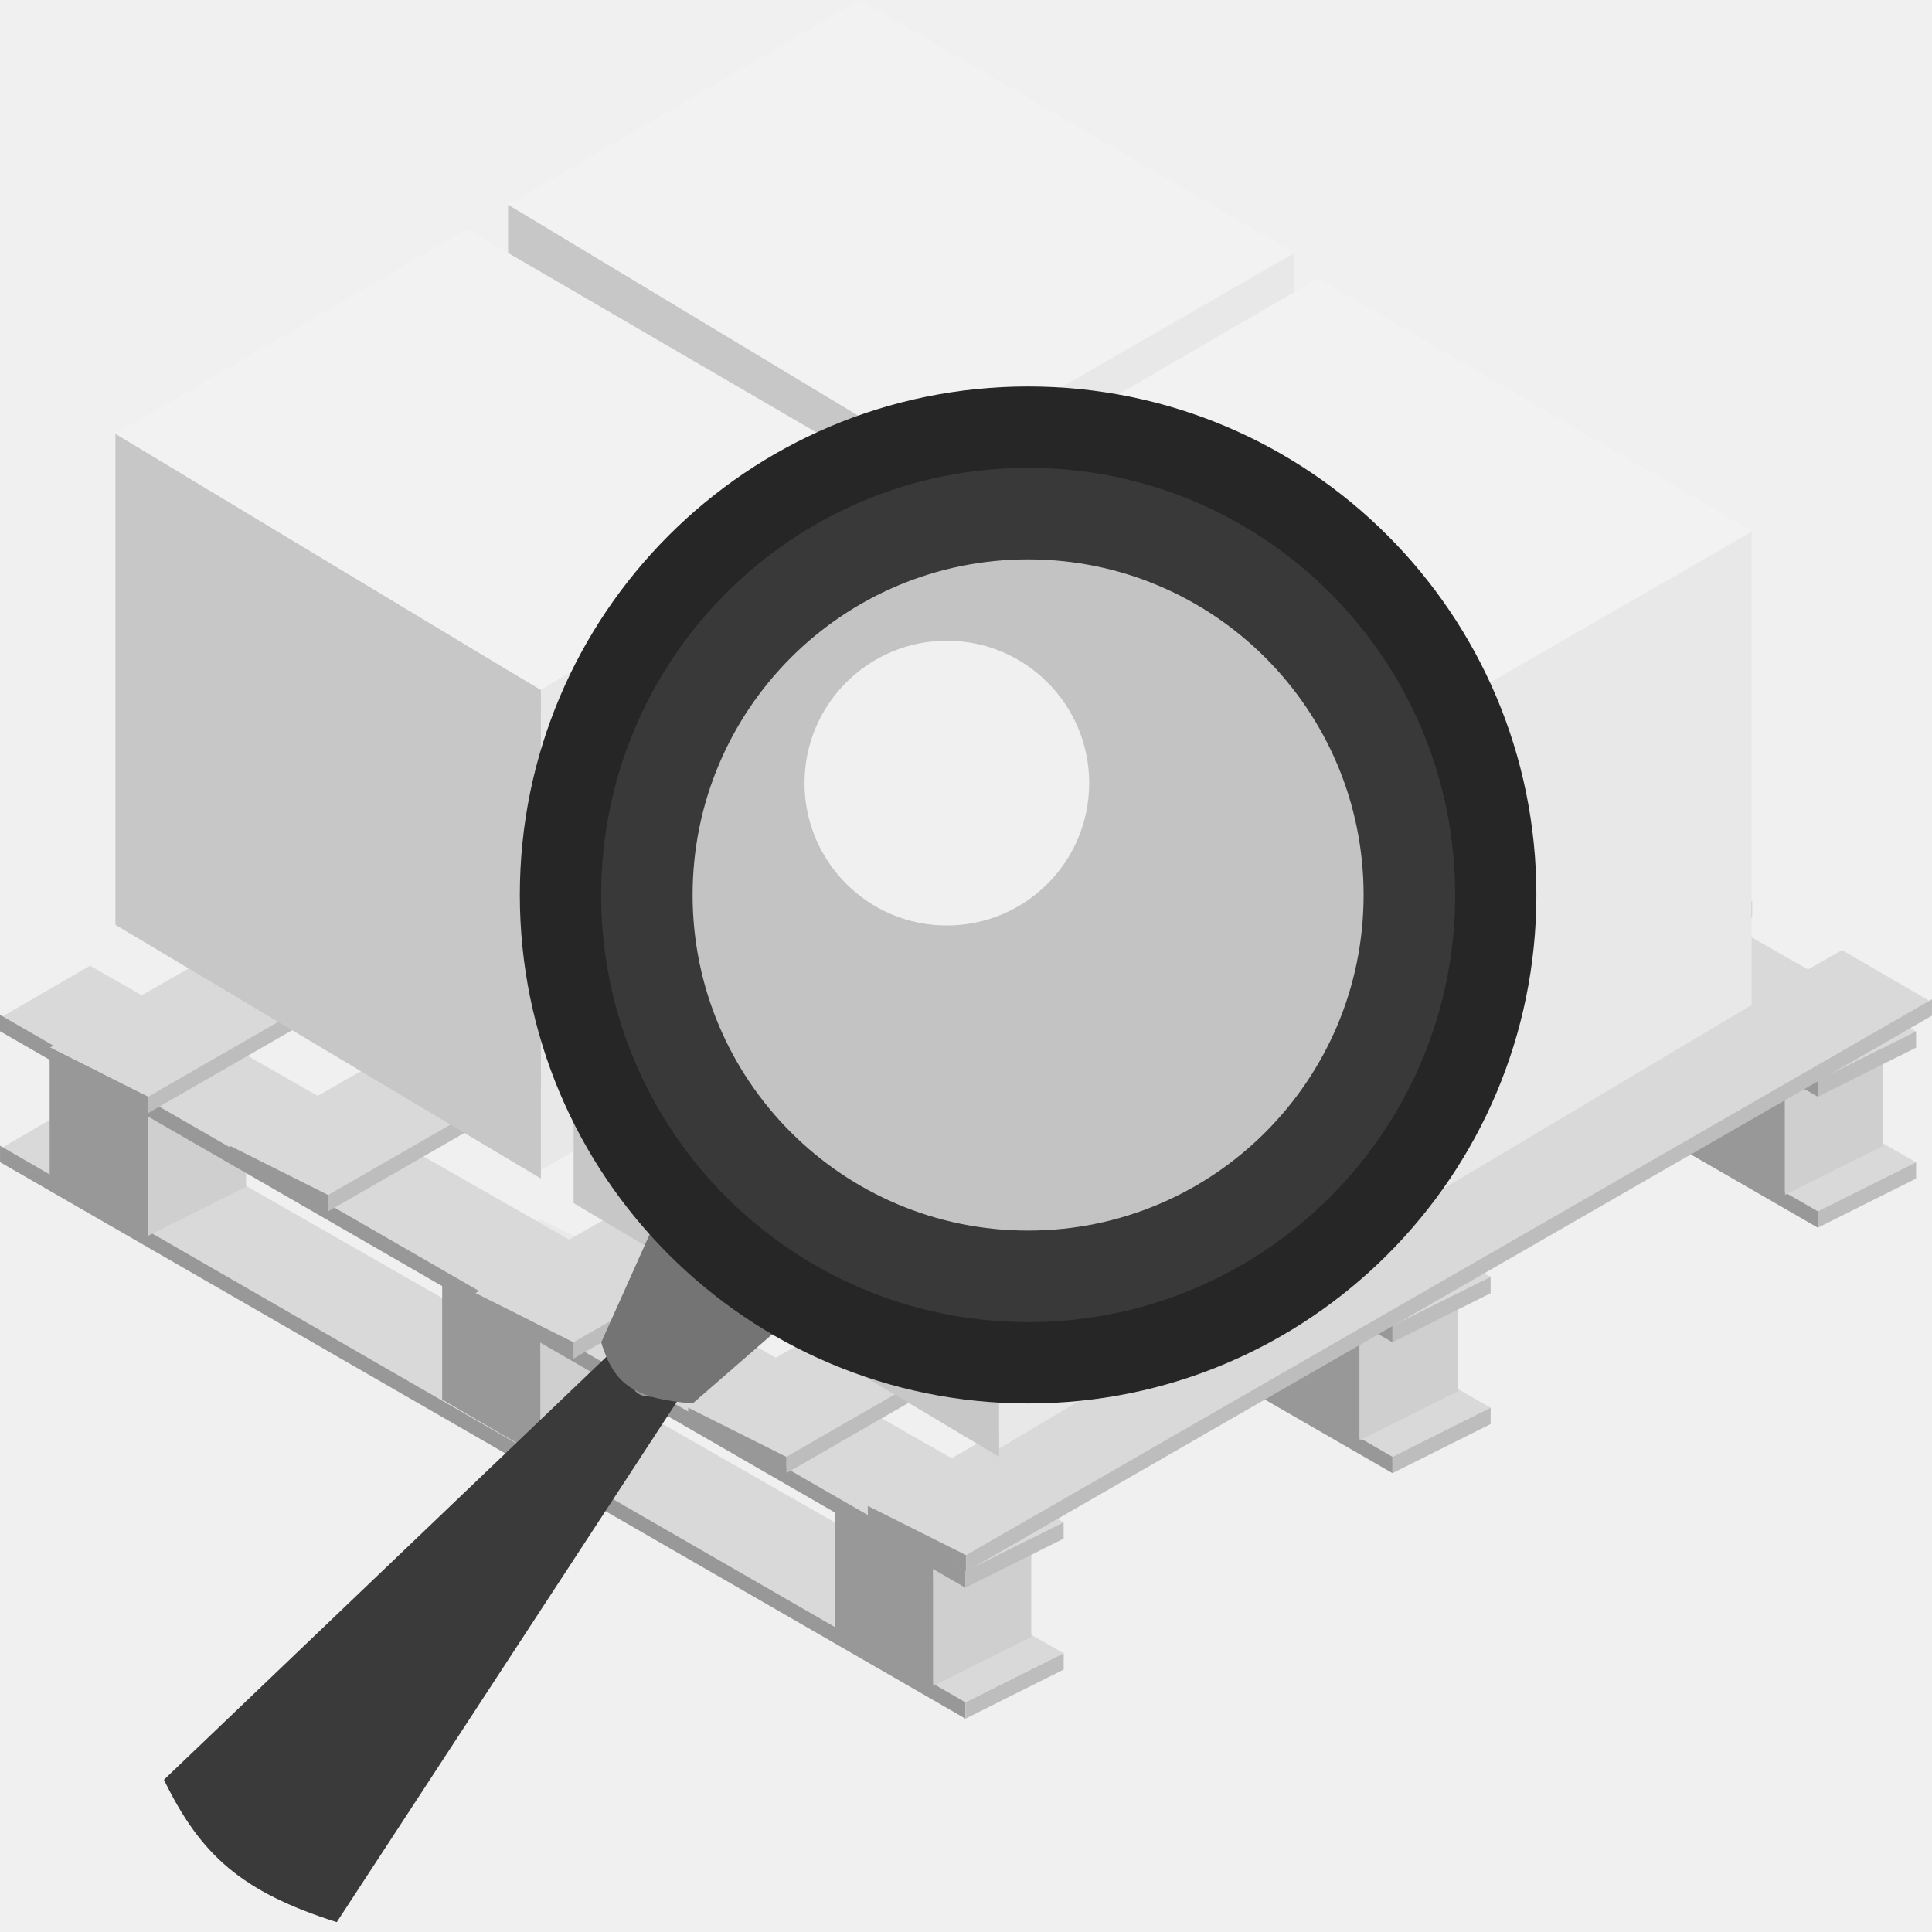
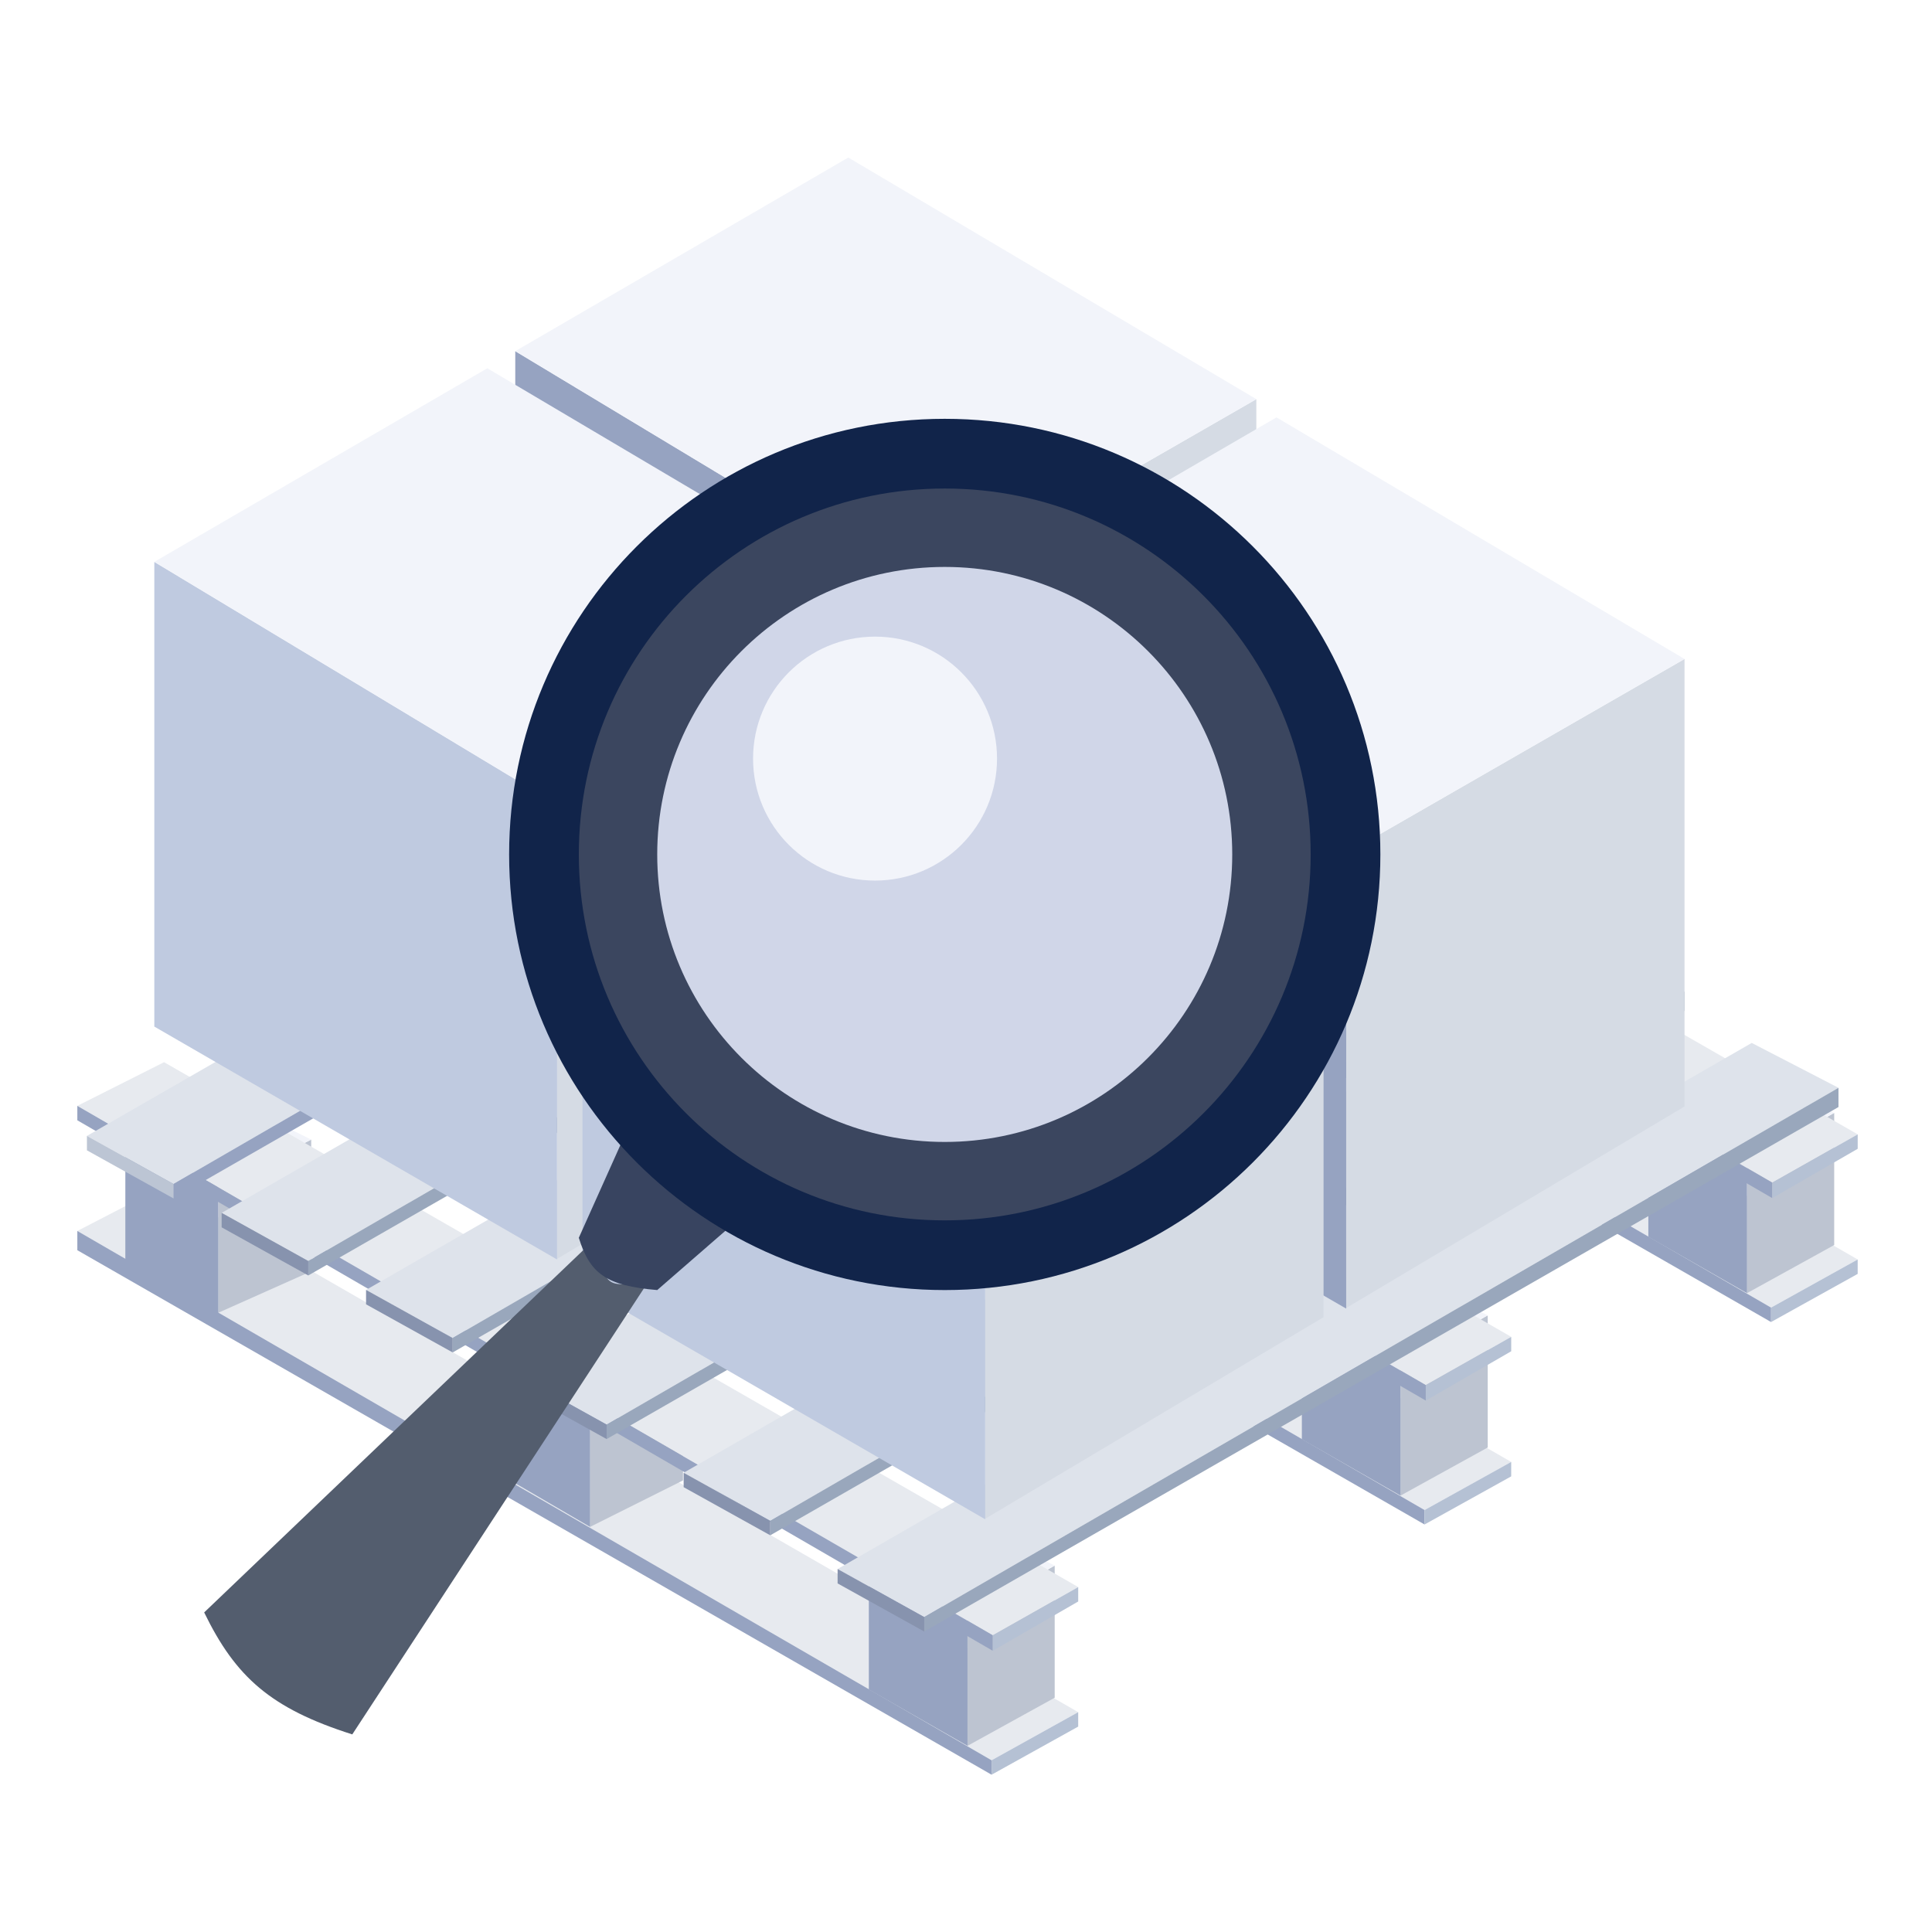
- <svg xmlns="http://www.w3.org/2000/svg" width="122" height="122" viewBox="0 0 122 122" fill="none">
-   <path d="M26.969 57.04L87.927 91.993L94.126 88.892L32.651 53.749L26.969 57.04Z" fill="#D9D9D9" />
-   <path d="M26.969 57.882V56.849L87.932 91.992V93.025L26.969 57.882Z" fill="#989898" />
-   <path d="M94.129 89.925V88.892L87.93 91.992V93.026L94.129 89.925Z" fill="#BDBDBD" />
-   <path d="M92.049 87.859L85.85 90.959V82.174L92.049 79.073V87.859Z" fill="#CFCFCF" />
-   <path d="M85.846 90.958V82.173L79.647 79.072V87.341L85.846 90.958Z" fill="#989898" />
-   <path d="M92.046 79.073L85.846 82.174L79.647 79.073L85.846 75.972L92.046 79.073Z" fill="#E9E9E9" />
-   <path d="M67.254 73.389L61.055 76.49V67.704L67.254 64.603V73.389Z" fill="#CFCFCF" />
-   <path d="M61.051 76.489V67.703L54.852 64.603V72.871L61.051 76.489Z" fill="#989898" />
-   <path d="M67.251 64.602L61.051 67.703L54.852 64.602L61.051 61.501L67.251 64.602Z" fill="#E9E9E9" />
-   <path d="M42.475 59.434L36.275 62.535V53.749L42.475 50.648V59.434Z" fill="#CFCFCF" />
-   <path d="M36.272 62.535V53.749L30.072 50.648V58.917L36.272 62.535Z" fill="#989898" />
-   <path d="M42.472 50.647L36.272 53.748L30.072 50.647L36.272 47.546L42.472 50.647Z" fill="#E9E9E9" />
-   <path d="M26.969 48.775L87.927 83.728L94.126 80.627L32.651 45.484L26.969 48.775Z" fill="#D9D9D9" />
-   <path d="M26.969 49.619V48.585L87.932 83.728V84.762L26.969 49.619Z" fill="#989898" />
-   <path d="M94.129 81.661V80.627L87.93 83.728V84.761L94.129 81.661Z" fill="#BDBDBD" />
-   <path d="M53.83 41.538L114.789 76.491L120.988 73.39L59.513 38.247L53.83 41.538Z" fill="#D9D9D9" />
-   <path d="M53.83 42.382V41.349L114.793 76.492V77.525L53.83 42.382Z" fill="#989898" />
-   <path d="M120.995 74.423V73.39L114.795 76.49V77.524L120.995 74.423Z" fill="#BDBDBD" />
-   <path d="M118.909 72.357L112.709 75.458V66.672L118.909 63.571V72.357Z" fill="#CFCFCF" />
-   <path d="M112.706 75.458V66.672L106.506 63.571V71.84L112.706 75.458Z" fill="#989898" />
-   <path d="M118.905 63.57L112.706 66.671L106.506 63.57L112.706 60.469L118.905 63.57Z" fill="#E9E9E9" />
-   <path d="M94.122 57.885L87.922 60.986V52.2L94.122 49.1V57.885Z" fill="#CFCFCF" />
-   <path d="M87.916 60.986V52.2L81.717 49.099V57.368L87.916 60.986Z" fill="#989898" />
-   <path d="M94.116 49.099L87.916 52.2L81.717 49.099L87.916 45.998L94.116 49.099Z" fill="#E9E9E9" />
-   <path d="M69.335 43.933L63.135 47.034V38.248L69.335 35.148V43.933Z" fill="#CFCFCF" />
-   <path d="M63.131 47.033V38.248L56.932 35.147V43.416L63.131 47.033Z" fill="#989898" />
-   <path d="M69.331 35.146L63.131 38.247L56.932 35.146L63.131 32.045L69.331 35.146Z" fill="#E9E9E9" />
-   <path d="M53.83 33.27L114.789 68.222L120.988 65.121L59.513 29.979L53.83 33.27Z" fill="#D9D9D9" />
-   <path d="M53.83 34.113V33.079L114.793 68.222V69.256L53.83 34.113Z" fill="#989898" />
-   <path d="M120.995 66.155V65.121L114.795 68.222V69.255L120.995 66.155Z" fill="#BDBDBD" />
-   <path d="M0.002 72.543L60.961 107.495L67.16 104.394L5.685 69.251L0.002 72.543Z" fill="#D9D9D9" />
-   <path d="M0.002 73.385V72.352L60.965 107.495V108.528L0.002 73.385Z" fill="#989898" />
-   <path d="M67.168 105.428V104.394L60.969 107.495V108.528L67.168 105.428Z" fill="#BDBDBD" />
-   <path d="M65.124 103.362L58.924 106.463V97.677L65.124 94.576V103.362Z" fill="#CFCFCF" />
-   <path d="M58.92 106.462V97.677L52.721 94.576V102.845L58.92 106.462Z" fill="#989898" />
-   <path d="M65.12 94.575L58.92 97.676L52.721 94.575L58.92 91.474L65.12 94.575Z" fill="#E9E9E9" />
-   <path d="M40.325 88.893L34.125 91.994V83.208L40.325 80.107V88.893Z" fill="#CFCFCF" />
-   <path d="M34.122 91.993V83.207L27.922 80.106V88.375L34.122 91.993Z" fill="#989898" />
-   <path d="M40.321 80.106L34.122 83.207L27.922 80.106L34.122 77.005L40.321 80.106Z" fill="#E9E9E9" />
-   <path d="M15.538 74.939L9.338 78.04V69.254L15.538 66.153V74.939Z" fill="#CFCFCF" />
-   <path d="M9.334 78.039V69.254L3.135 66.153V74.422L9.334 78.039Z" fill="#989898" />
-   <path d="M15.534 66.152L9.334 69.253L3.135 66.152L9.334 63.051L15.534 66.152Z" fill="#E9E9E9" />
-   <path d="M0 64.274L60.959 99.226L67.158 96.126L5.683 60.982L0 64.274Z" fill="#D9D9D9" />
-   <path d="M0 65.117V64.083L60.963 99.226V100.26L0 65.117Z" fill="#989898" />
-   <path d="M67.165 97.158V96.124L60.965 99.225V100.259L67.165 97.158Z" fill="#BDBDBD" />
-   <path d="M121.996 63.292L61.011 98.199L54.814 95.093L116.315 59.996L121.996 63.292Z" fill="#D9D9D9" />
-   <path d="M121.997 64.136L121.998 63.102L61.008 98.2L61.008 99.234L121.997 64.136Z" fill="#BDBDBD" />
-   <path d="M54.8 96.127L54.8 95.094L60.998 98.199L60.997 99.233L54.8 96.127Z" fill="#989898" />
-   <path d="M110.64 57.09L49.655 91.997L43.459 88.892L104.96 53.795L110.64 57.09Z" fill="#D9D9D9" />
-   <path d="M110.638 57.934L110.639 56.9L49.649 91.997L49.648 93.031L110.638 57.934Z" fill="#BDBDBD" />
-   <path d="M43.456 89.924L43.457 88.891L49.654 91.996L49.653 93.03L43.456 89.924Z" fill="#989898" />
-   <path d="M97.199 49.855L36.214 84.762L30.017 81.656L91.519 46.559L97.199 49.855Z" fill="#D9D9D9" />
-   <path d="M97.197 50.699L97.197 49.665L36.208 84.762L36.207 85.796L97.197 50.699Z" fill="#BDBDBD" />
-   <path d="M30.014 82.689L30.015 81.656L36.212 84.761L36.212 85.795L30.014 82.689Z" fill="#989898" />
-   <path d="M81.71 40.553L20.726 75.46L14.529 72.355L76.03 37.258L81.71 40.553Z" fill="#D9D9D9" />
-   <path d="M81.708 41.397L81.709 40.363L20.719 75.461L20.719 76.494L81.708 41.397Z" fill="#BDBDBD" />
-   <path d="M14.52 73.388L14.521 72.355L20.718 75.46L20.718 76.494L14.52 73.388Z" fill="#989898" />
-   <path d="M70.341 34.349L9.357 69.256L3.16 66.15L64.661 31.053L70.341 34.349Z" fill="#D9D9D9" />
-   <path d="M70.339 35.192L70.34 34.159L9.35 69.256L9.349 70.29L70.339 35.192Z" fill="#BDBDBD" />
-   <path d="M3.161 67.183L3.162 66.15L9.359 69.255L9.358 70.289L3.161 67.183Z" fill="#989898" />
-   <path d="M81.682 45.886L58.949 59.433V29.104L81.682 16.02V45.886Z" fill="#E8E8E8" />
-   <path d="M58.95 59.95V29.104L32.084 12.92V43.928L58.95 59.95Z" fill="#C7C7C7" />
-   <path d="M81.681 15.939L58.949 29.104L32.084 12.92L54.299 0L81.681 15.939Z" fill="#F2F2F2" />
-   <path d="M56.883 60.357L34.15 73.903V43.574L56.883 30.49V60.357Z" fill="#E8E8E8" />
-   <path d="M34.155 74.42V43.574L7.289 27.39V58.399L34.155 74.42Z" fill="#C7C7C7" />
-   <path d="M56.886 30.41L34.154 43.575L7.289 27.39L29.505 14.47L56.886 30.41Z" fill="#F2F2F2" />
-   <path d="M110.612 63.459L87.879 77.005V46.676L110.612 33.592V63.459Z" fill="#E8E8E8" />
-   <path d="M87.879 77.521V46.676L61.014 30.492V61.5L87.879 77.521Z" fill="#C7C7C7" />
-   <path d="M110.611 33.511L87.879 46.676L61.014 30.492L83.229 17.572L110.611 33.511Z" fill="#F2F2F2" />
-   <path d="M85.819 77.93L63.086 91.476V61.147L85.819 48.063V77.93Z" fill="#E8E8E8" />
-   <path d="M63.088 91.993V61.148L36.223 44.963V75.972L63.088 91.993Z" fill="#C7C7C7" />
-   <path d="M85.82 47.982L63.088 61.147L36.223 44.963L58.438 32.043L85.82 47.982Z" fill="#F2F2F2" />
-   <path d="M21.265 121.377C15.274 119.47 12.677 117.166 10.352 112.386L39.241 84.772C39.903 88.535 39.936 88.413 43.093 87.983L21.265 121.377Z" fill="#3A3A3A" />
-   <path d="M37.963 84.772L42.136 75.46L51.123 82.203L43.741 88.625C39.959 88.309 38.777 87.397 37.963 84.772Z" fill="#747474" />
-   <ellipse cx="64.922" cy="56.515" rx="32.096" ry="32.109" fill="#262626" />
-   <ellipse cx="64.926" cy="56.516" rx="26.963" ry="26.972" fill="#393939" />
-   <ellipse cx="64.922" cy="56.515" rx="21.186" ry="21.193" fill="#C3C3C3" />
-   <ellipse cx="59.791" cy="49.451" rx="8.988" ry="8.991" fill="#F0F0F0" />
+ <svg xmlns="http://www.w3.org/2000/svg" width="140" height="140" viewBox="0 0 140 140" fill="none">
+   <rect width="140" height="140" fill="white" />
+   <path d="M5.604 89.201L71.854 127.556L78.13 124.069L11.89 85.949L5.604 89.201Z" fill="#E7EAEF" />
+   <path d="M5.604 90.595V89.2L71.854 127.556V128.602L5.604 90.595Z" fill="#96A3C1" />
+   <path d="M78.13 125.115V124.069L71.853 127.556V128.602L78.13 125.115Z" fill="#B5C1D4" />
+   <path d="M76.427 123.024L70.107 126.511V117.096L76.427 113.45V123.024Z" fill="#BDC4D1" />
+   <path d="M70.109 126.51V117.793L62.959 113.958V122.429L70.109 126.51Z" fill="#96A3C1" />
+   <path d="M76.428 113.449L69.694 116.817L62.959 113.449L69.694 110.082L76.428 113.449Z" fill="#F2F4FA" />
+   <path d="M49.492 107.276L42.758 110.643V101.103L49.492 97.735V107.276Z" fill="#BDC4D1" />
+   <path d="M42.758 110.643V101.103L36.023 97.735V106.715L42.758 110.643Z" fill="#96A3C1" />
+   <path d="M49.493 97.735L42.758 101.102L36.023 97.735L42.758 94.368L49.493 97.735Z" fill="#F2F4FA" />
+   <path d="M22.551 92.123L15.816 95.129V85.95L22.551 82.582V92.123Z" fill="#BDC4D1" />
+   <path d="M15.817 95.491V85.95L9.082 82.582V91.562L15.817 95.491Z" fill="#96A3C1" />
+   <path d="M22.551 82.582L15.817 85.95L9.082 82.582L15.817 79.215L22.551 82.582Z" fill="#F2F4FA" />
+   <path d="M5.604 80.135L71.94 118.501L78.13 115.004L11.89 76.97L5.604 80.135Z" fill="#E7EAEF" />
+   <path d="M5.604 81.181V80.135L71.94 118.5V119.623L5.604 81.181Z" fill="#96A3C1" />
+   <path d="M78.131 116.05V115.004L71.941 118.501V119.623L78.131 116.05Z" fill="#B5C1D4" />
+   <path d="M36.98 71.069L103.231 109.424L109.507 105.937L43.267 67.817L36.98 71.069Z" fill="#E7EAEF" />
+   <path d="M36.98 72.463V71.068L103.231 109.424V110.47L36.98 72.463Z" fill="#96A3C1" />
+   <path d="M109.507 106.983V105.937L103.23 109.423V110.469L109.507 106.983Z" fill="#B5C1D4" />
+   <path d="M107.806 104.891L101.486 108.378V98.963L107.806 95.317V104.891Z" fill="#BDC4D1" />
+   <path d="M101.488 108.378V99.661L94.338 95.825V104.296L101.488 108.378Z" fill="#96A3C1" />
+   <path d="M107.807 95.317L101.073 98.684L94.338 95.317L101.073 91.95L107.807 95.317Z" fill="#F2F4FA" />
+   <path d="M80.869 89.144L74.135 92.511V82.97L80.869 79.603V89.144Z" fill="#BDC4D1" />
+   <path d="M74.135 92.511V82.97L67.4 79.603V88.583L74.135 92.511Z" fill="#96A3C1" />
+   <path d="M80.87 79.603L74.135 82.97L67.4 79.603L74.135 76.235L80.87 79.603Z" fill="#F2F4FA" />
+   <path d="M53.932 73.99L47.197 76.996V67.817L53.932 64.45V73.99Z" fill="#BDC4D1" />
+   <path d="M47.197 77.358V67.817L40.463 64.45V73.429L47.197 77.358Z" fill="#96A3C1" />
+   <path d="M53.932 64.45L47.197 67.817L40.463 64.45L47.197 61.083L53.932 64.45Z" fill="#F2F4FA" />
+   <path d="M36.98 62.003L103.317 100.369L109.507 96.872L43.267 58.838L36.98 62.003Z" fill="#E7EAEF" />
+   <path d="M36.98 63.05V62.003L103.317 100.369V101.491L36.98 63.05Z" fill="#96A3C1" />
+   <path d="M109.508 97.918V96.872L103.318 100.369V101.491L109.508 97.918Z" fill="#B5C1D4" />
+   <path d="M62.088 56.398L128.338 94.753L134.615 91.266L68.374 53.147L62.088 56.398Z" fill="#E7EAEF" />
+   <path d="M62.088 57.792V56.398L128.338 94.753V95.799L62.088 57.792Z" fill="#96A3C1" />
+   <path d="M134.614 92.312V91.266L128.338 94.753V95.799L134.614 92.312Z" fill="#B5C1D4" />
+   <path d="M132.913 90.22L126.594 93.707V84.292L132.913 80.646V90.22Z" fill="#BDC4D1" />
+   <path d="M126.595 93.707V84.99L119.445 81.154V89.626L126.595 93.707Z" fill="#96A3C1" />
+   <path d="M132.915 80.646L126.18 84.013L119.445 80.646L126.18 77.278L132.915 80.646Z" fill="#F2F4FA" />
+   <path d="M105.975 74.472L99.24 77.84V68.299L105.975 64.932V74.472Z" fill="#BDC4D1" />
+   <path d="M99.24 77.84V68.299L92.506 64.932V73.911L99.24 77.84Z" fill="#96A3C1" />
+   <path d="M105.975 64.932L99.24 68.299L92.506 64.932L99.24 61.565L105.975 64.932Z" fill="#F2F4FA" />
+   <path d="M79.035 59.32L72.301 62.325V53.146L79.035 49.779V59.32Z" fill="#BDC4D1" />
+   <path d="M72.301 62.687V53.146L65.566 49.779V58.758L72.301 62.687Z" fill="#96A3C1" />
+   <path d="M79.036 49.779L72.301 53.146L65.566 49.779L72.301 46.411L79.036 49.779Z" fill="#F2F4FA" />
+   <path d="M62.088 47.331L128.425 85.696L134.615 82.2L68.374 44.166L62.088 47.331Z" fill="#E7EAEF" />
+   <path d="M62.088 48.377V47.331L128.425 85.697V86.819L62.088 48.377Z" fill="#96A3C1" />
+   <path d="M134.616 83.246V82.2L128.426 85.697V86.819L134.616 83.246Z" fill="#B5C1D4" />
+   <path d="M133.223 78.826L66.972 117.182L60.696 113.695L126.937 75.575L133.223 78.826Z" fill="#DEE3EB" />
+   <path d="M133.223 80.22V78.826L66.972 117.181V118.227L133.223 80.22Z" fill="#99A7BC" />
+   <path d="M60.696 114.74V113.694L66.973 117.181V118.227L60.696 114.74Z" fill="#8793AE" />
+   <path d="M122.066 71.853L55.816 110.208L49.54 106.722L115.78 68.602L122.066 71.853Z" fill="#DEE3EB" />
+   <path d="M122.066 73.247V71.853L55.816 110.208V111.254L122.066 73.247Z" fill="#99A7BC" />
+   <path d="M49.54 107.767V106.721L55.816 110.208V111.254L49.54 107.767Z" fill="#8793AE" />
+   <path d="M110.209 64.879L43.959 103.234L37.682 99.747L103.923 61.627L110.209 64.879Z" fill="#DEE3EB" />
+   <path d="M110.209 66.273V64.878L43.959 103.234V104.28L110.209 66.273Z" fill="#99A7BC" />
+   <path d="M37.683 100.793V99.747L43.959 103.233V104.28L37.683 100.793Z" fill="#8793AE" />
+   <path d="M99.053 58.602L32.803 96.957L26.526 93.471L92.767 55.351L99.053 58.602Z" fill="#DEE3EB" />
+   <path d="M99.053 59.996V58.602L32.803 96.957V98.003L99.053 59.996Z" fill="#99A7BC" />
+   <path d="M26.526 94.516V93.47L32.803 96.957V98.003L26.526 94.516Z" fill="#8793AE" />
+   <path d="M88.588 53.023L22.338 91.379L16.061 87.892L82.302 49.772L88.588 53.023Z" fill="#DEE3EB" />
+   <path d="M88.588 54.418V53.023L22.338 91.379V92.425L88.588 54.418Z" fill="#99A7BC" />
+   <path d="M16.061 88.937V87.891L22.338 91.378V92.424L16.061 88.937Z" fill="#8793AE" />
+   <path d="M78.826 47.444L12.576 85.8L6.3 82.313L72.54 44.193L78.826 47.444Z" fill="#DEE3EB" />
+   <path d="M78.826 48.839V47.444L12.576 85.799V86.846L78.826 48.839Z" fill="#96A3C1" />
+   <path d="M6.3 83.358V82.312L12.576 85.799V86.845L6.3 83.358Z" fill="#BCC5D4" />
+   <path d="M91.039 61.352L66.522 75.957V43.022L91.039 28.924V61.352Z" fill="#D5DBE4" />
+   <path d="M66.521 75.996V43.022L37.338 25.447V59.12L66.521 75.996Z" fill="#96A3C1" />
+   <path d="M91.039 28.924L66.521 43.022L37.338 25.447L61.47 11.416L91.039 28.924Z" fill="#F2F4FA" />
+   <path d="M64.883 76.621L40.365 91.226V58.291L64.883 44.193V76.621Z" fill="#D5DBE4" />
+   <path d="M40.365 91.265V58.291L11.182 40.716V74.389L40.365 91.265Z" fill="#BFCAE0" />
+   <path d="M64.883 44.193L40.365 58.291L11.182 40.716L35.314 26.686L64.883 44.193Z" fill="#F2F4FA" />
+   <path d="M122.067 80.18L97.549 94.786V61.851L122.067 47.752V80.18Z" fill="#D5DBE4" />
+   <path d="M97.549 94.826V61.851L68.365 44.276V77.95L97.549 94.826Z" fill="#96A3C1" />
+   <path d="M122.067 47.753L97.549 61.85L68.365 44.276L92.498 30.245L122.067 47.753Z" fill="#F2F4FA" />
+   <path d="M95.91 95.449L71.393 110.055V77.12L95.91 63.022V95.449Z" fill="#D5DBE4" />
+   <path d="M71.392 110.094V77.119L42.209 59.544V93.218L71.392 110.094Z" fill="#BFCAE0" />
+   <path d="M95.91 63.022L71.392 77.12L42.209 59.545L66.341 45.514L95.91 63.022Z" fill="#F2F4FA" />
+   <path d="M25.528 125.681C19.636 123.807 17.082 121.541 14.795 116.843L43.205 89.695C43.856 93.395 43.889 93.275 46.993 92.852L25.528 125.681Z" fill="#535D6E" />
+   <path d="M41.943 89.695L46.047 80.54L54.886 87.169L47.625 93.483C43.906 93.172 42.744 92.276 41.943 89.695Z" fill="#384460" />
+   <circle cx="68.46" cy="61.916" r="31.567" fill="#11244A" />
+   <circle cx="68.46" cy="61.916" r="26.516" fill="#3B465F" />
+   <circle cx="68.459" cy="61.916" r="20.834" fill="#D0D6E8" />
+   <circle cx="63.409" cy="54.971" r="8.839" fill="#F2F4FA" />
</svg>
